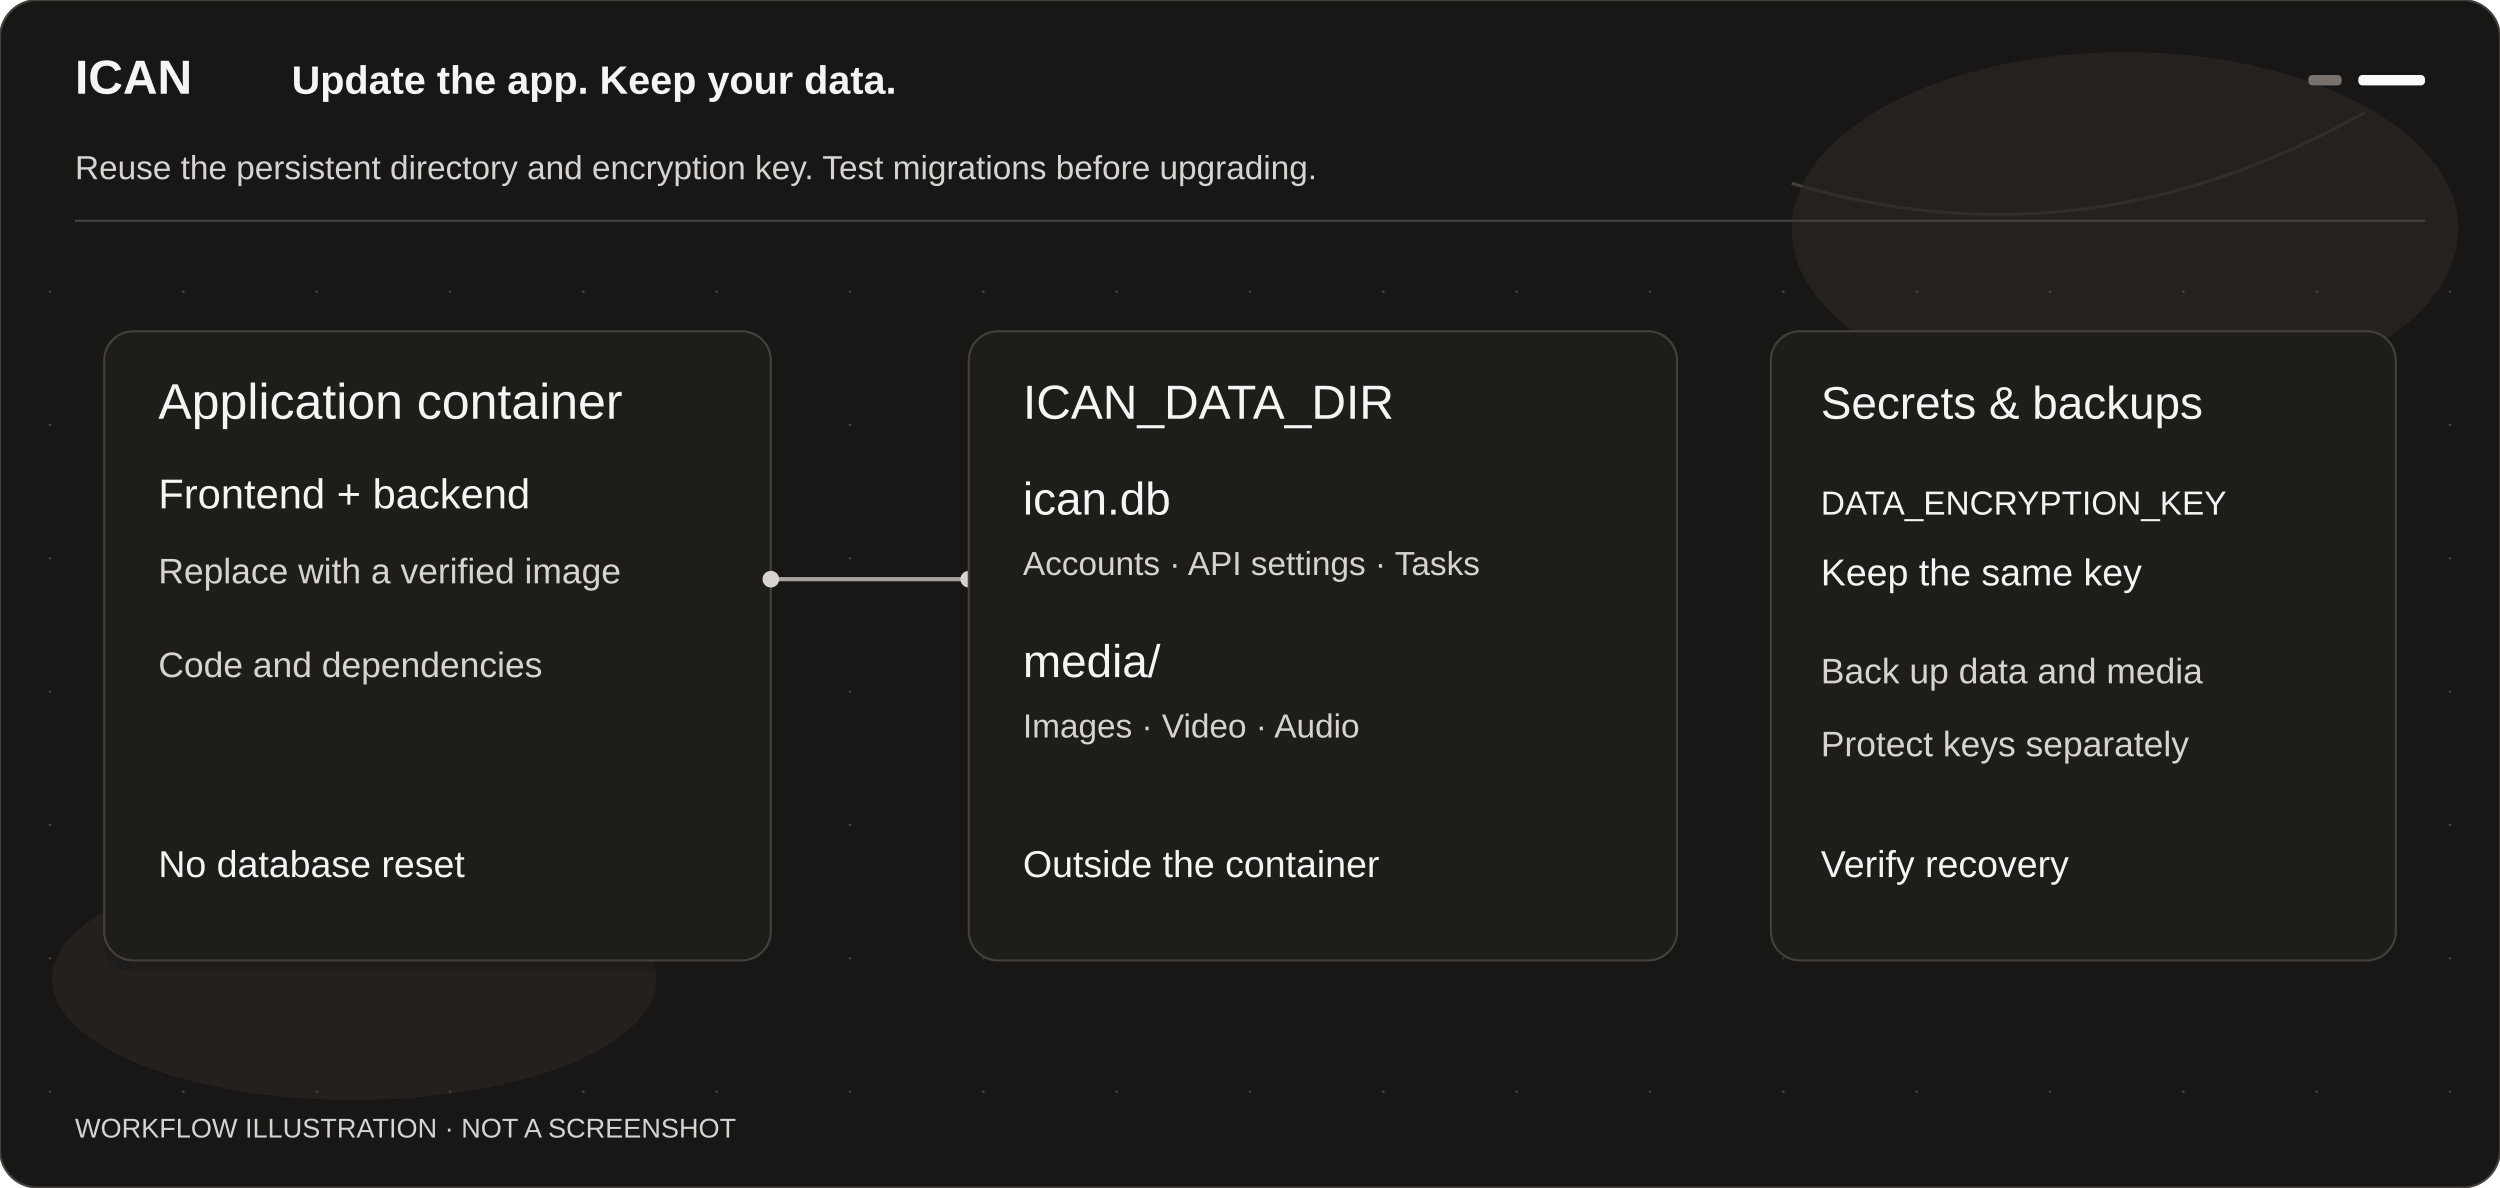
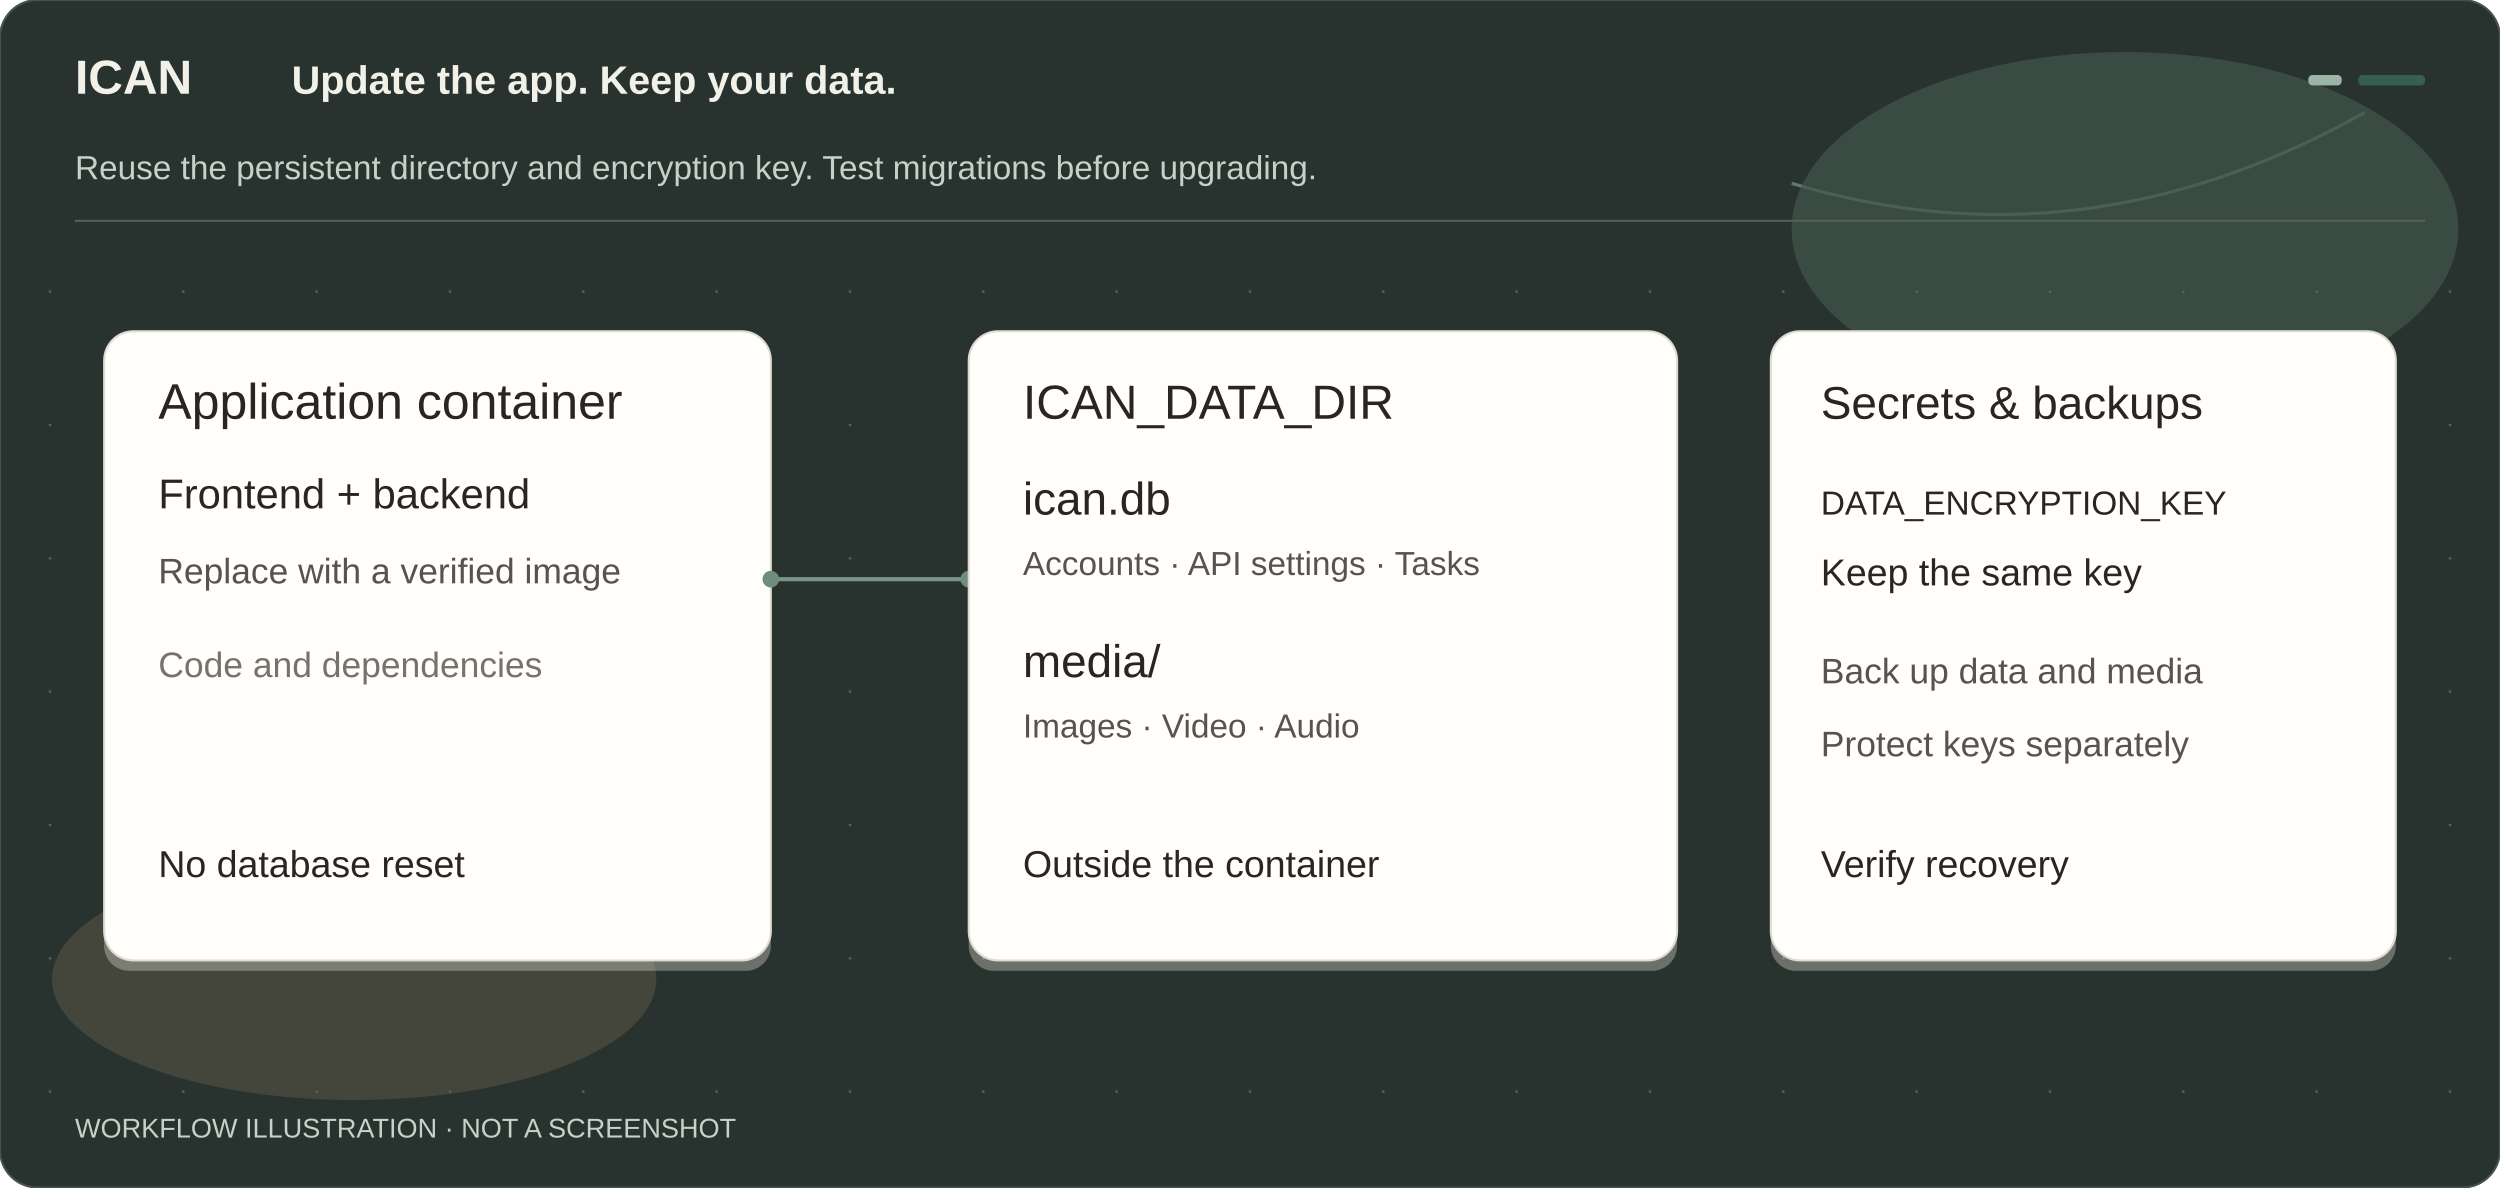
<svg xmlns="http://www.w3.org/2000/svg" width="1200" height="570" viewBox="0 0 1200 570" role="img" aria-labelledby="title desc" font-family="Arial, 'Noto Sans CJK SC', 'Microsoft YaHei', sans-serif">
-   <rect x="0" y="0" width="1200" height="570" rx="18" fill="#181715" stroke="#44403c" />
-   <path d="M860 88 Q1000 130 1135 54" fill="none" stroke="#44403c" stroke-width="1.5" />
-   <ellipse cx="170" cy="470" rx="145" ry="58" fill="#292524" opacity=".65" />
-   <ellipse cx="1020" cy="110" rx="160" ry="85" fill="#292524" opacity=".7" />
-   <g fill="#44403c">
+   <rect x="0" y="0" width="1200" height="570" rx="18" fill="#28332f" stroke="#45514a" />
+   <path d="M860 88 Q1000 130 1135 54" fill="none" stroke="#617a6b" stroke-width="1.5" />
+   <ellipse cx="170" cy="470" rx="145" ry="58" fill="#535044" opacity=".65" />
+   <ellipse cx="1020" cy="110" rx="160" ry="85" fill="#40564b" opacity=".7" />
+   <g fill="#566258">
    <circle cx="24" cy="140" r=".65" />
    <circle cx="24" cy="204" r=".65" />
    <circle cx="24" cy="268" r=".65" />
    <circle cx="24" cy="332" r=".65" />
    <circle cx="24" cy="396" r=".65" />
    <circle cx="24" cy="460" r=".65" />
    <circle cx="24" cy="524" r=".65" />
    <circle cx="88" cy="140" r=".65" />
    <circle cx="88" cy="204" r=".65" />
    <circle cx="88" cy="268" r=".65" />
    <circle cx="88" cy="332" r=".65" />
    <circle cx="88" cy="396" r=".65" />
    <circle cx="88" cy="460" r=".65" />
    <circle cx="88" cy="524" r=".65" />
    <circle cx="152" cy="140" r=".65" />
    <circle cx="152" cy="204" r=".65" />
    <circle cx="152" cy="268" r=".65" />
    <circle cx="152" cy="332" r=".65" />
    <circle cx="152" cy="396" r=".65" />
    <circle cx="152" cy="460" r=".65" />
    <circle cx="152" cy="524" r=".65" />
    <circle cx="216" cy="140" r=".65" />
    <circle cx="216" cy="204" r=".65" />
    <circle cx="216" cy="268" r=".65" />
    <circle cx="216" cy="332" r=".65" />
    <circle cx="216" cy="396" r=".65" />
    <circle cx="216" cy="460" r=".65" />
    <circle cx="216" cy="524" r=".65" />
    <circle cx="280" cy="140" r=".65" />
    <circle cx="280" cy="204" r=".65" />
    <circle cx="280" cy="268" r=".65" />
    <circle cx="280" cy="332" r=".65" />
    <circle cx="280" cy="396" r=".65" />
    <circle cx="280" cy="460" r=".65" />
    <circle cx="280" cy="524" r=".65" />
    <circle cx="344" cy="140" r=".65" />
    <circle cx="344" cy="204" r=".65" />
    <circle cx="344" cy="268" r=".65" />
    <circle cx="344" cy="332" r=".65" />
    <circle cx="344" cy="396" r=".65" />
    <circle cx="344" cy="460" r=".65" />
    <circle cx="344" cy="524" r=".65" />
    <circle cx="408" cy="140" r=".65" />
    <circle cx="408" cy="204" r=".65" />
    <circle cx="408" cy="268" r=".65" />
    <circle cx="408" cy="332" r=".65" />
    <circle cx="408" cy="396" r=".65" />
    <circle cx="408" cy="460" r=".65" />
    <circle cx="408" cy="524" r=".65" />
    <circle cx="472" cy="140" r=".65" />
    <circle cx="472" cy="204" r=".65" />
    <circle cx="472" cy="268" r=".65" />
    <circle cx="472" cy="332" r=".65" />
    <circle cx="472" cy="396" r=".65" />
    <circle cx="472" cy="460" r=".65" />
    <circle cx="472" cy="524" r=".65" />
    <circle cx="536" cy="140" r=".65" />
    <circle cx="536" cy="204" r=".65" />
    <circle cx="536" cy="268" r=".65" />
    <circle cx="536" cy="332" r=".65" />
    <circle cx="536" cy="396" r=".65" />
    <circle cx="536" cy="460" r=".65" />
    <circle cx="536" cy="524" r=".65" />
    <circle cx="600" cy="140" r=".65" />
    <circle cx="600" cy="204" r=".65" />
    <circle cx="600" cy="268" r=".65" />
    <circle cx="600" cy="332" r=".65" />
    <circle cx="600" cy="396" r=".65" />
    <circle cx="600" cy="460" r=".65" />
    <circle cx="600" cy="524" r=".65" />
    <circle cx="664" cy="140" r=".65" />
    <circle cx="664" cy="204" r=".65" />
    <circle cx="664" cy="268" r=".65" />
    <circle cx="664" cy="332" r=".65" />
    <circle cx="664" cy="396" r=".65" />
    <circle cx="664" cy="460" r=".65" />
    <circle cx="664" cy="524" r=".65" />
    <circle cx="728" cy="140" r=".65" />
    <circle cx="728" cy="204" r=".65" />
    <circle cx="728" cy="268" r=".65" />
    <circle cx="728" cy="332" r=".65" />
    <circle cx="728" cy="396" r=".65" />
    <circle cx="728" cy="460" r=".65" />
    <circle cx="728" cy="524" r=".65" />
    <circle cx="792" cy="140" r=".65" />
    <circle cx="792" cy="204" r=".65" />
    <circle cx="792" cy="268" r=".65" />
    <circle cx="792" cy="332" r=".65" />
    <circle cx="792" cy="396" r=".65" />
    <circle cx="792" cy="460" r=".65" />
    <circle cx="792" cy="524" r=".65" />
    <circle cx="856" cy="140" r=".65" />
    <circle cx="856" cy="204" r=".65" />
    <circle cx="856" cy="268" r=".65" />
    <circle cx="856" cy="332" r=".65" />
    <circle cx="856" cy="396" r=".65" />
    <circle cx="856" cy="460" r=".65" />
    <circle cx="856" cy="524" r=".65" />
    <circle cx="920" cy="140" r=".65" />
    <circle cx="920" cy="204" r=".65" />
    <circle cx="920" cy="268" r=".65" />
    <circle cx="920" cy="332" r=".65" />
    <circle cx="920" cy="396" r=".65" />
    <circle cx="920" cy="460" r=".65" />
    <circle cx="920" cy="524" r=".65" />
    <circle cx="984" cy="140" r=".65" />
    <circle cx="984" cy="204" r=".65" />
    <circle cx="984" cy="268" r=".65" />
    <circle cx="984" cy="332" r=".65" />
    <circle cx="984" cy="396" r=".65" />
    <circle cx="984" cy="460" r=".65" />
    <circle cx="984" cy="524" r=".65" />
    <circle cx="1048" cy="140" r=".65" />
    <circle cx="1048" cy="204" r=".65" />
    <circle cx="1048" cy="268" r=".65" />
    <circle cx="1048" cy="332" r=".65" />
    <circle cx="1048" cy="396" r=".65" />
    <circle cx="1048" cy="460" r=".65" />
    <circle cx="1048" cy="524" r=".65" />
    <circle cx="1112" cy="140" r=".65" />
    <circle cx="1112" cy="204" r=".65" />
    <circle cx="1112" cy="268" r=".65" />
    <circle cx="1112" cy="332" r=".65" />
    <circle cx="1112" cy="396" r=".65" />
    <circle cx="1112" cy="460" r=".65" />
    <circle cx="1112" cy="524" r=".65" />
    <circle cx="1176" cy="140" r=".65" />
    <circle cx="1176" cy="204" r=".65" />
    <circle cx="1176" cy="268" r=".65" />
    <circle cx="1176" cy="332" r=".65" />
    <circle cx="1176" cy="396" r=".65" />
    <circle cx="1176" cy="460" r=".65" />
    <circle cx="1176" cy="524" r=".65" />
  </g>
  <g font-family="Arial, 'Noto Sans CJK SC', 'Microsoft YaHei', sans-serif">
-     <path d="M36 106 H1164" stroke="#44403c" />
-     <text x="36" y="45" font-size="23" fill="#f5f5f4" font-weight="700">ICAN</text>
-     <text x="140" y="45" font-size="19" fill="#f5f5f4" font-weight="600">Update the app. Keep your data.</text>
-     <text x="36" y="86" font-size="16" fill="#d6d3d1">Reuse the persistent directory and encryption key. Test migrations before upgrading.</text>
-     <text x="36" y="546" font-size="13" fill="#d6d3d1">WORKFLOW ILLUSTRATION · NOT A SCREENSHOT</text>
-     <rect x="50" y="164.0" width="320" height="302" rx="12" fill="#181715" stroke="none" opacity=".38" />
-     <rect x="50" y="159" width="320" height="302" rx="14" fill="#1f1d1a" stroke="#44403c" />
-     <text x="76" y="201" font-size="24" fill="#f5f5f4">Application container</text>
-     <text x="76" y="244" font-size="20" fill="#f5f5f4">Frontend + backend</text>
-     <text x="76" y="280" font-size="17" fill="#d6d3d1">Replace with a verified image</text>
-     <text x="76" y="325" font-size="17" fill="#d6d3d1">Code and dependencies</text>
-     <text x="76" y="421" font-size="18" fill="#f5f5f4">No database reset</text>
-     <path d="M370 278 C417.5 278 417.5 278 465 278" fill="none" stroke="#a8a29e" stroke-width="2" />
-     <circle cx="370" cy="278" r="4" fill="#d6d3d1" />
-     <circle cx="465" cy="278" r="4" fill="#d6d3d1" />
-     <rect x="465" y="164.0" width="340" height="302" rx="12" fill="#181715" stroke="none" opacity=".38" />
-     <rect x="465" y="159" width="340" height="302" rx="14" fill="#1f1d1a" stroke="#44403c" />
-     <text x="491" y="201" font-size="23" fill="#f5f5f4">ICAN_DATA_DIR</text>
-     <text x="491" y="247" font-size="22" fill="#f5f5f4">ican.db</text>
-     <text x="491" y="276" font-size="16" fill="#d6d3d1">Accounts · API settings · Tasks</text>
-     <text x="491" y="325" font-size="22" fill="#f5f5f4">media/</text>
-     <text x="491" y="354" font-size="16" fill="#d6d3d1">Images · Video · Audio</text>
-     <text x="491" y="421" font-size="18" fill="#f5f5f4">Outside the container</text>
-     <rect x="850" y="164.0" width="300" height="302" rx="12" fill="#181715" stroke="none" opacity=".38" />
-     <rect x="850" y="159" width="300" height="302" rx="14" fill="#1f1d1a" stroke="#44403c" />
-     <text x="874" y="201" font-size="22" fill="#f5f5f4">Secrets &amp; backups</text>
-     <text x="874" y="247" font-size="16" fill="#f5f5f4">DATA_ENCRYPTION_KEY</text>
-     <text x="874" y="281" font-size="18" fill="#f5f5f4">Keep the same key</text>
-     <text x="874" y="328" font-size="17" fill="#d6d3d1">Back up data and media</text>
-     <text x="874" y="363" font-size="17" fill="#d6d3d1">Protect keys separately</text>
-     <text x="874" y="421" font-size="18" fill="#f5f5f4">Verify recovery</text>
-     <rect x="1108" y="36" width="16" height="5" rx="2" fill="#78716c" />
-     <rect x="1132" y="36" width="32" height="5" rx="2" fill="#fafaf9" />
+     <path d="M36 106 H1164" stroke="#536157" />
+     <text x="36" y="45" font-size="23" fill="#f1f1e8" font-weight="700">ICAN</text>
+     <text x="140" y="45" font-size="19" fill="#f1f1e8" font-weight="600">Update the app. Keep your data.</text>
+     <text x="36" y="86" font-size="16" fill="#c7d1c8">Reuse the persistent directory and encryption key. Test migrations before upgrading.</text>
+     <text x="36" y="546" font-size="13" fill="#c7d1c8">WORKFLOW ILLUSTRATION · NOT A SCREENSHOT</text>
+     <rect x="50" y="164.0" width="320" height="302" rx="12" fill="#d8d6cb" stroke="none" opacity=".38" />
+     <rect x="50" y="159" width="320" height="302" rx="14" fill="#fffefa" stroke="#dedbd2" />
+     <text x="76" y="201" font-size="24" fill="#292524">Application container</text>
+     <text x="76" y="244" font-size="20" fill="#292524">Frontend + backend</text>
+     <text x="76" y="280" font-size="17" fill="#57534e">Replace with a verified image</text>
+     <text x="76" y="325" font-size="17" fill="#78716c">Code and dependencies</text>
+     <text x="76" y="421" font-size="18" fill="#292524">No database reset</text>
+     <path d="M370 278 C417.5 278 417.5 278 465 278" fill="none" stroke="#78958a" stroke-width="2" />
+     <circle cx="370" cy="278" r="4" fill="#6e8d7f" />
+     <circle cx="465" cy="278" r="4" fill="#6e8d7f" />
+     <rect x="465" y="164.0" width="340" height="302" rx="12" fill="#d8d6cb" stroke="none" opacity=".38" />
+     <rect x="465" y="159" width="340" height="302" rx="14" fill="#fffefa" stroke="#dedbd2" />
+     <text x="491" y="201" font-size="23" fill="#292524">ICAN_DATA_DIR</text>
+     <text x="491" y="247" font-size="22" fill="#292524">ican.db</text>
+     <text x="491" y="276" font-size="16" fill="#57534e">Accounts · API settings · Tasks</text>
+     <text x="491" y="325" font-size="22" fill="#292524">media/</text>
+     <text x="491" y="354" font-size="16" fill="#57534e">Images · Video · Audio</text>
+     <text x="491" y="421" font-size="18" fill="#292524">Outside the container</text>
+     <rect x="850" y="164.0" width="300" height="302" rx="12" fill="#d8d6cb" stroke="none" opacity=".38" />
+     <rect x="850" y="159" width="300" height="302" rx="14" fill="#fffefa" stroke="#dedbd2" />
+     <text x="874" y="201" font-size="22" fill="#292524">Secrets &amp; backups</text>
+     <text x="874" y="247" font-size="16" fill="#292524">DATA_ENCRYPTION_KEY</text>
+     <text x="874" y="281" font-size="18" fill="#292524">Keep the same key</text>
+     <text x="874" y="328" font-size="17" fill="#57534e">Back up data and media</text>
+     <text x="874" y="363" font-size="17" fill="#57534e">Protect keys separately</text>
+     <text x="874" y="421" font-size="18" fill="#292524">Verify recovery</text>
+     <rect x="1108" y="36" width="16" height="5" rx="2" fill="#9db5a6" />
+     <rect x="1132" y="36" width="32" height="5" rx="2" fill="#365f50" />
  </g>
</svg>
